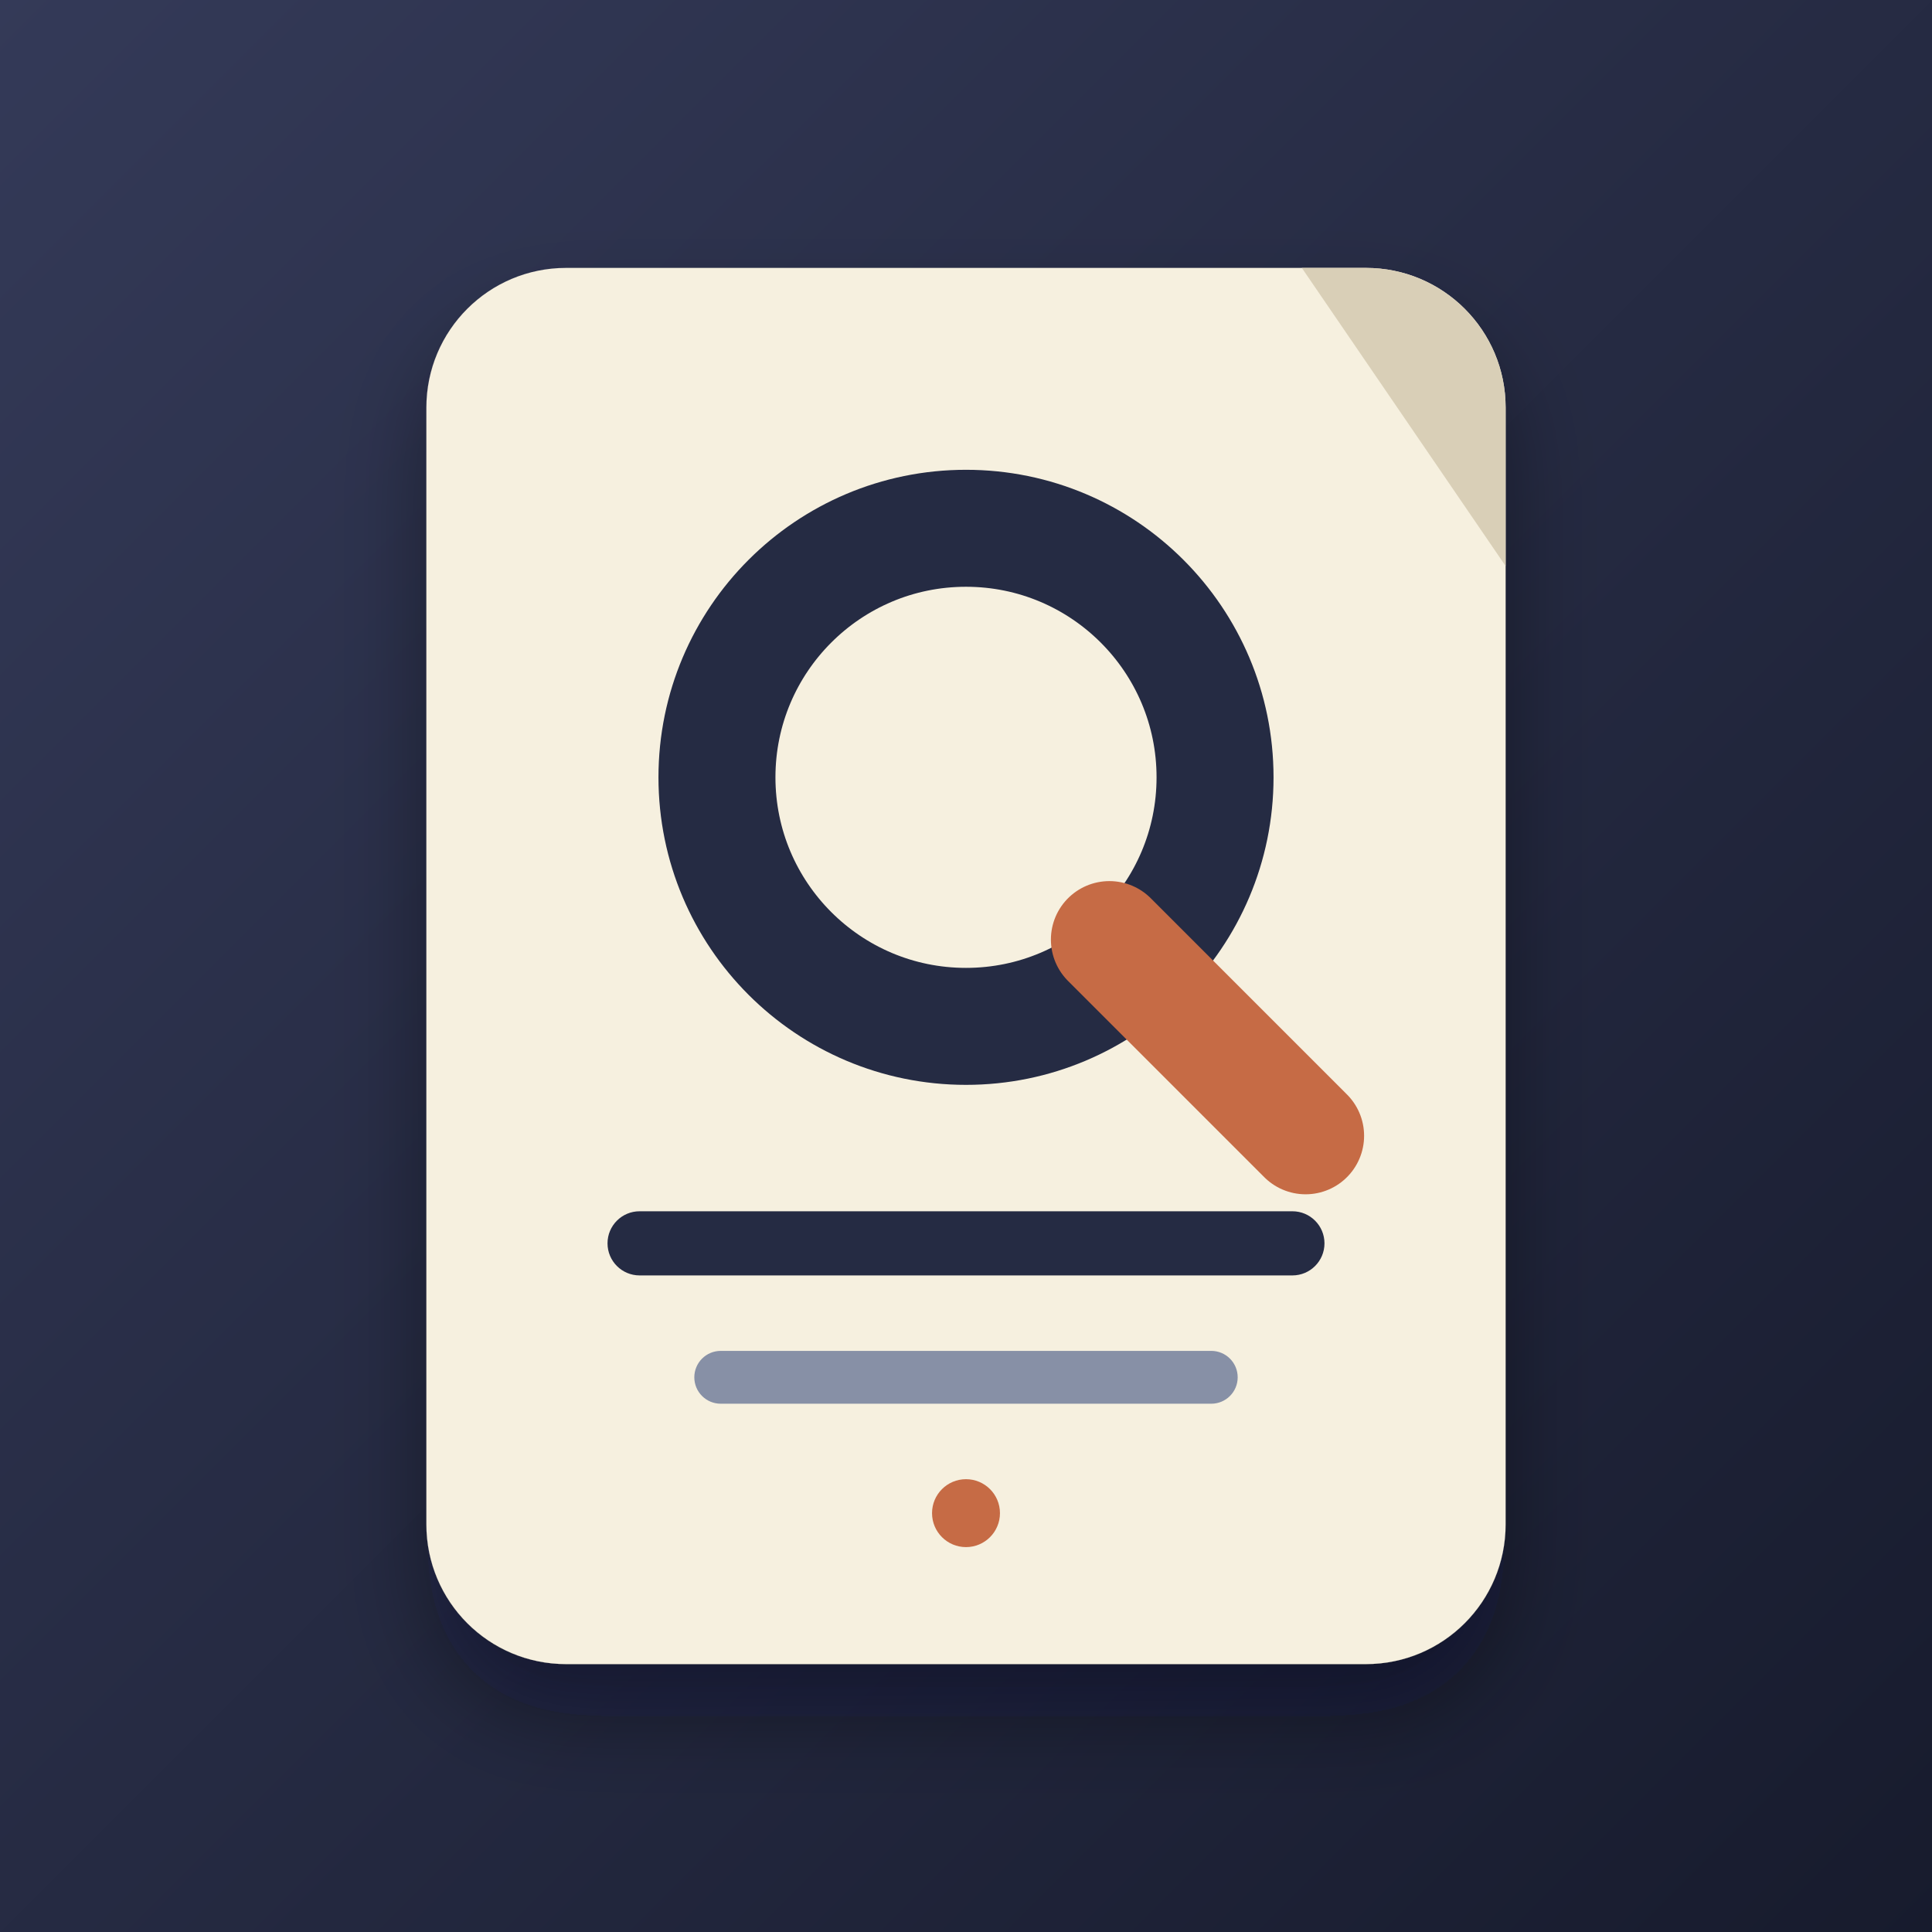
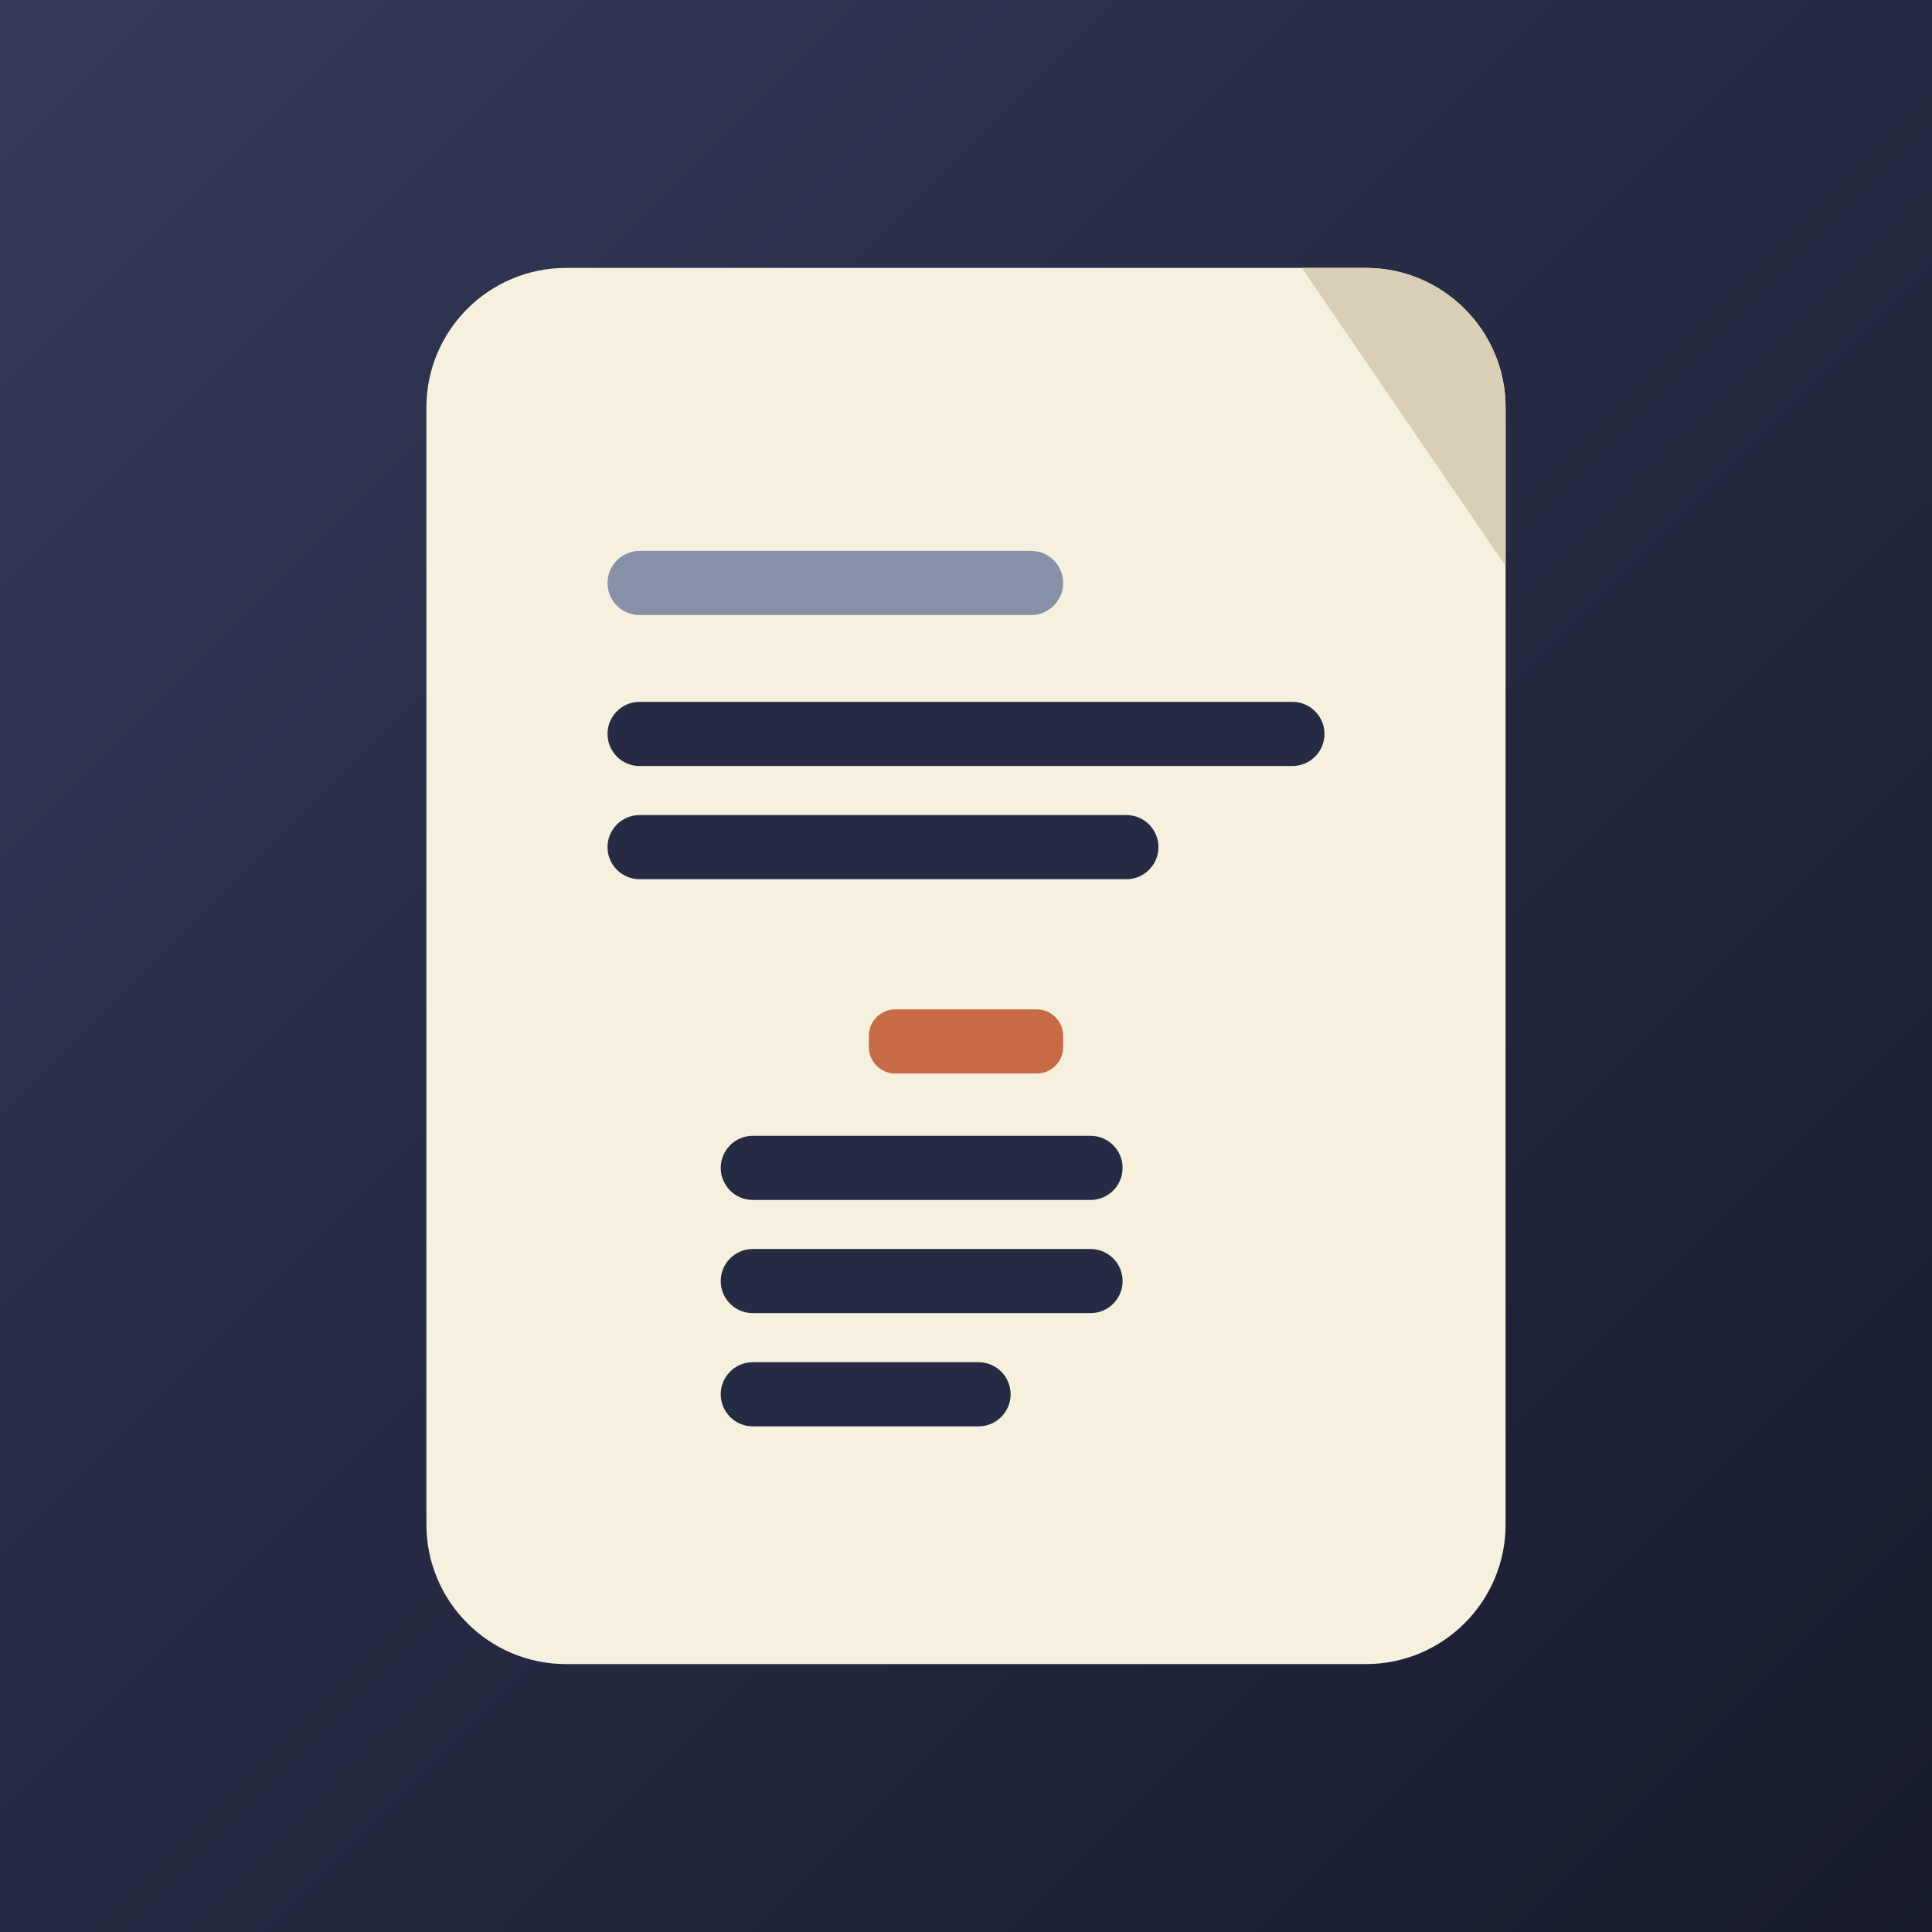
- <svg xmlns="http://www.w3.org/2000/svg" viewBox="0 0 1024 1024">
+ <svg xmlns="http://www.w3.org/2000/svg" width="100%" height="100%" viewBox="0 0 1024 1024" version="1.1" xml:space="preserve" style="fill-rule:evenodd;clip-rule:evenodd;stroke-linejoin:round;stroke-miterlimit:2;">
+   <rect x="0" y="0" width="1024" height="1024" style="fill:url(#_Linear1);" />
+   <path d="M798,216L798,808C798,848.842 764.842,882 724,882L300,882C259.158,882 226,848.842 226,808L226,216C226,175.158 259.158,142 300,142L724,142C764.842,142 798,175.158 798,216Z" style="fill:rgb(246,240,223);" />
+   <path d="M690,142L724,142C764.595,142 798,175.405 798,216L798,300L690,142Z" style="fill:rgb(217,207,183);fill-rule:nonzero;" />
+   <g transform="matrix(1,0,0,1,0,-270)">
+     <path d="M702,659C702,668.383 694.383,676 685,676L339,676C329.617,676 322,668.383 322,659C322,649.617 329.617,642 339,642L685,642C694.383,642 702,649.617 702,659Z" style="fill:rgb(37,43,67);" />
+   </g>
+   <g transform="matrix(0.635526,0,0,1,117.3605,-350)">
+     <path d="M702,659C702,668.383 690.014,676 675.251,676L348.749,676C333.986,676 322,668.383 322,659C322,649.617 333.986,642 348.749,642L675.251,642C690.014,642 702,649.617 702,659Z" style="fill:rgb(135,144,166);" />
+   </g>
+   <g transform="matrix(0.768421,0,0,1,74.56842,-210)">
+     <path d="M702,659C702,668.383 692.087,676 679.877,676L344.123,676C331.913,676 322,668.383 322,659C322,649.617 331.913,642 344.123,642L679.877,642C692.087,642 702,649.617 702,659Z" style="fill:rgb(37,43,67);" />
+   </g>
+   <g transform="matrix(0.357639,0,0,1.214286,328.8889,-334.4286)">
+     <path d="M656,727.529L656,732.471C656,738.834 638.459,744 616.854,744L407.146,744C385.541,744 368,738.834 368,732.471L368,727.529C368,721.166 385.541,716 407.146,716L616.854,716C638.459,716 656,721.166 656,727.529Z" style="fill:rgb(198,107,69);" />
+   </g>
+   <g transform="matrix(0.560526,0,0,1,201.5105,-40)">
+     <path d="M702,659C702,668.383 688.41,676 671.671,676L352.329,676C335.59,676 322,668.383 322,659C322,649.617 335.59,642 352.329,642L671.671,642C688.41,642 702,649.617 702,659Z" style="fill:rgb(37,43,67);" />
+   </g>
+   <g transform="matrix(0.560526,0,0,1,201.5105,20)">
+     <path d="M702,659C702,668.383 688.41,676 671.671,676L352.329,676C335.59,676 322,668.383 322,659C322,649.617 335.59,642 352.329,642L671.671,642C688.41,642 702,649.617 702,659Z" style="fill:rgb(37,43,67);" />
+   </g>
+   <g transform="matrix(0.40436,0,0,1,251.7962,80)">
+     <path d="M702,659C702,668.383 683.162,676 659.958,676L364.042,676C340.838,676 322,668.383 322,659C322,649.617 340.838,642 364.042,642L659.958,642C683.162,642 702,649.617 702,659Z" style="fill:rgb(37,43,67);" />
+   </g>
  <defs>
-     <linearGradient id="background" x1="0" y1="0" x2="1" y2="1">
-       <stop offset="0" stop-color="#343a58" />
-       <stop offset="1" stop-color="#171b2d" />
+     <linearGradient id="_Linear1" x1="0" y1="0" x2="1" y2="0" gradientUnits="userSpaceOnUse" gradientTransform="matrix(1024,1024,-1024,1024,0,0)">
+       <stop offset="0" style="stop-color:rgb(52,58,88);stop-opacity:1" />
+       <stop offset="1" style="stop-color:rgb(23,27,45);stop-opacity:1" />
    </linearGradient>
-     <filter id="shadow" x="-20%" y="-20%" width="140%" height="150%">
-       <feDropShadow dx="0" dy="28" stdDeviation="24" flood-color="#090b14" flood-opacity=".38" />
-     </filter>
  </defs>
-   <rect width="1024" height="1024" fill="url(#background)" />
-   <rect x="226" y="142" width="572" height="740" rx="74" fill="#f6f0df" filter="url(#shadow)" />
-   <path d="M690 142h34a74 74 0 0 1 74 74v84z" fill="#d9cfb7" />
-   <circle cx="512" cy="412" r="132" fill="none" stroke="#252b43" stroke-width="62" />
-   <path d="M588 498l104 104" fill="none" stroke="#c66b45" stroke-linecap="round" stroke-width="62" />
-   <rect x="322" y="642" width="380" height="34" rx="17" fill="#252b43" />
-   <rect x="368" y="716" width="288" height="28" rx="14" fill="#8790a6" />
-   <circle cx="512" cy="802" r="18" fill="#c66b45" />
</svg>
